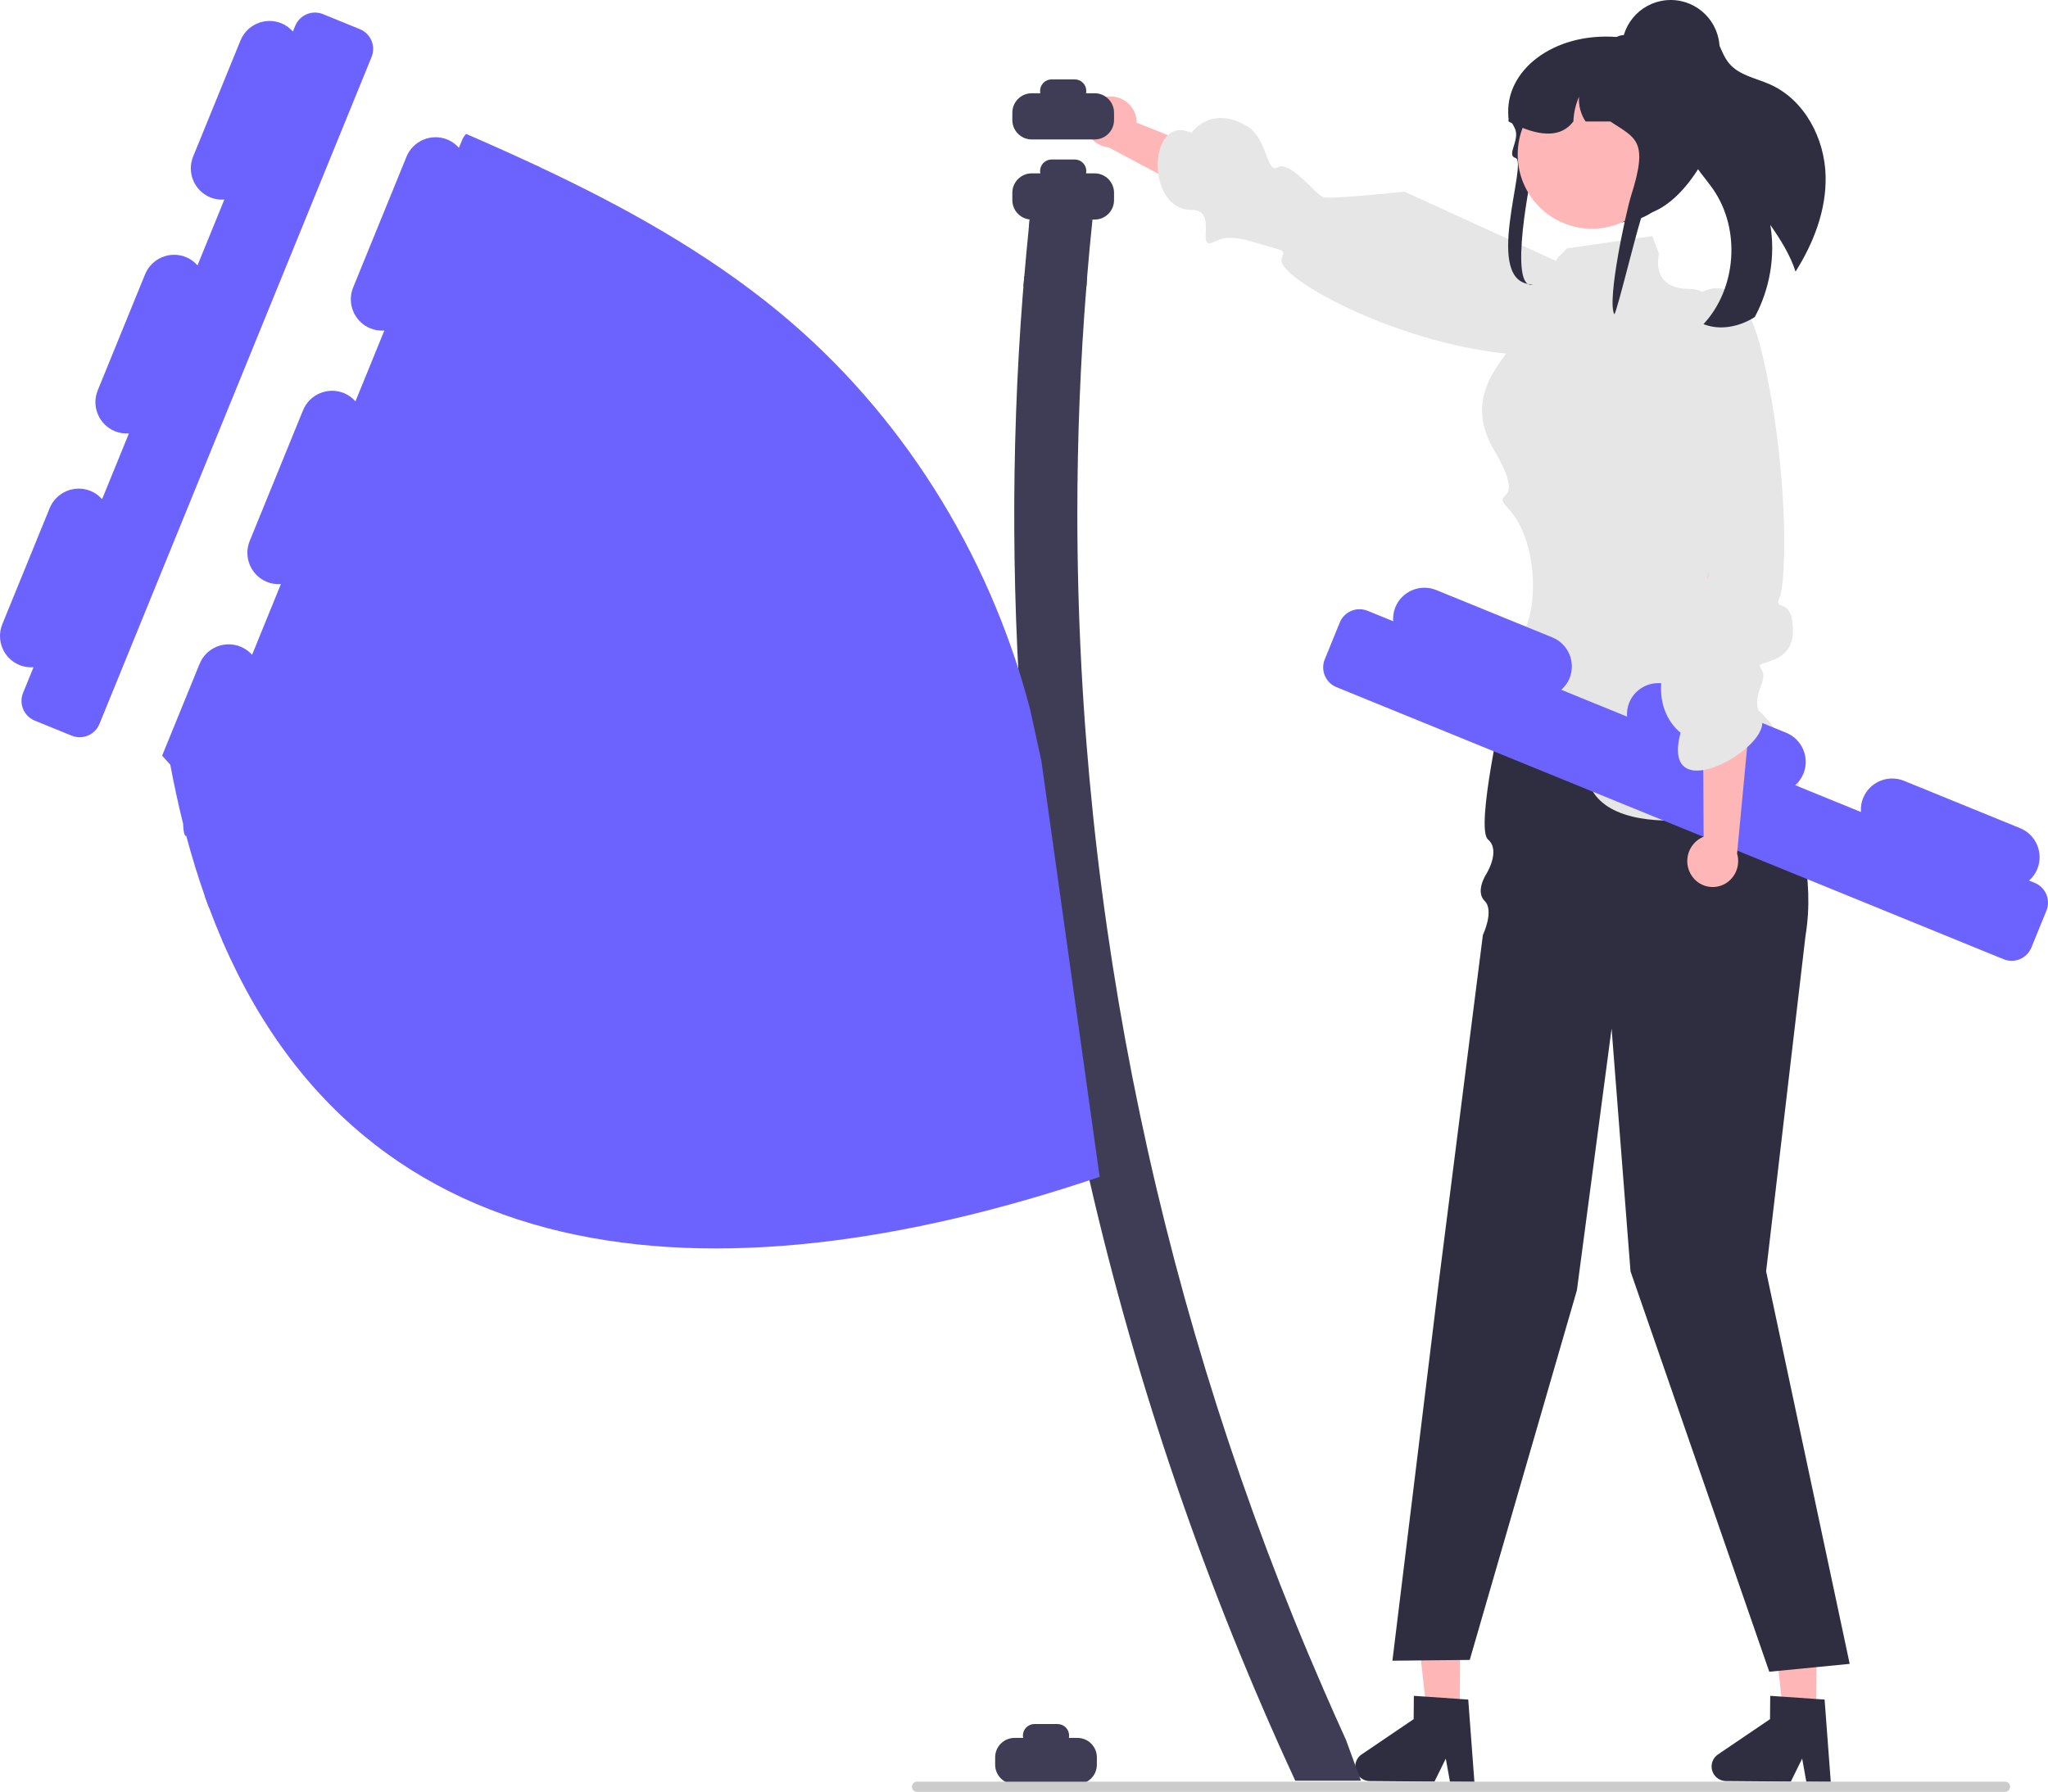
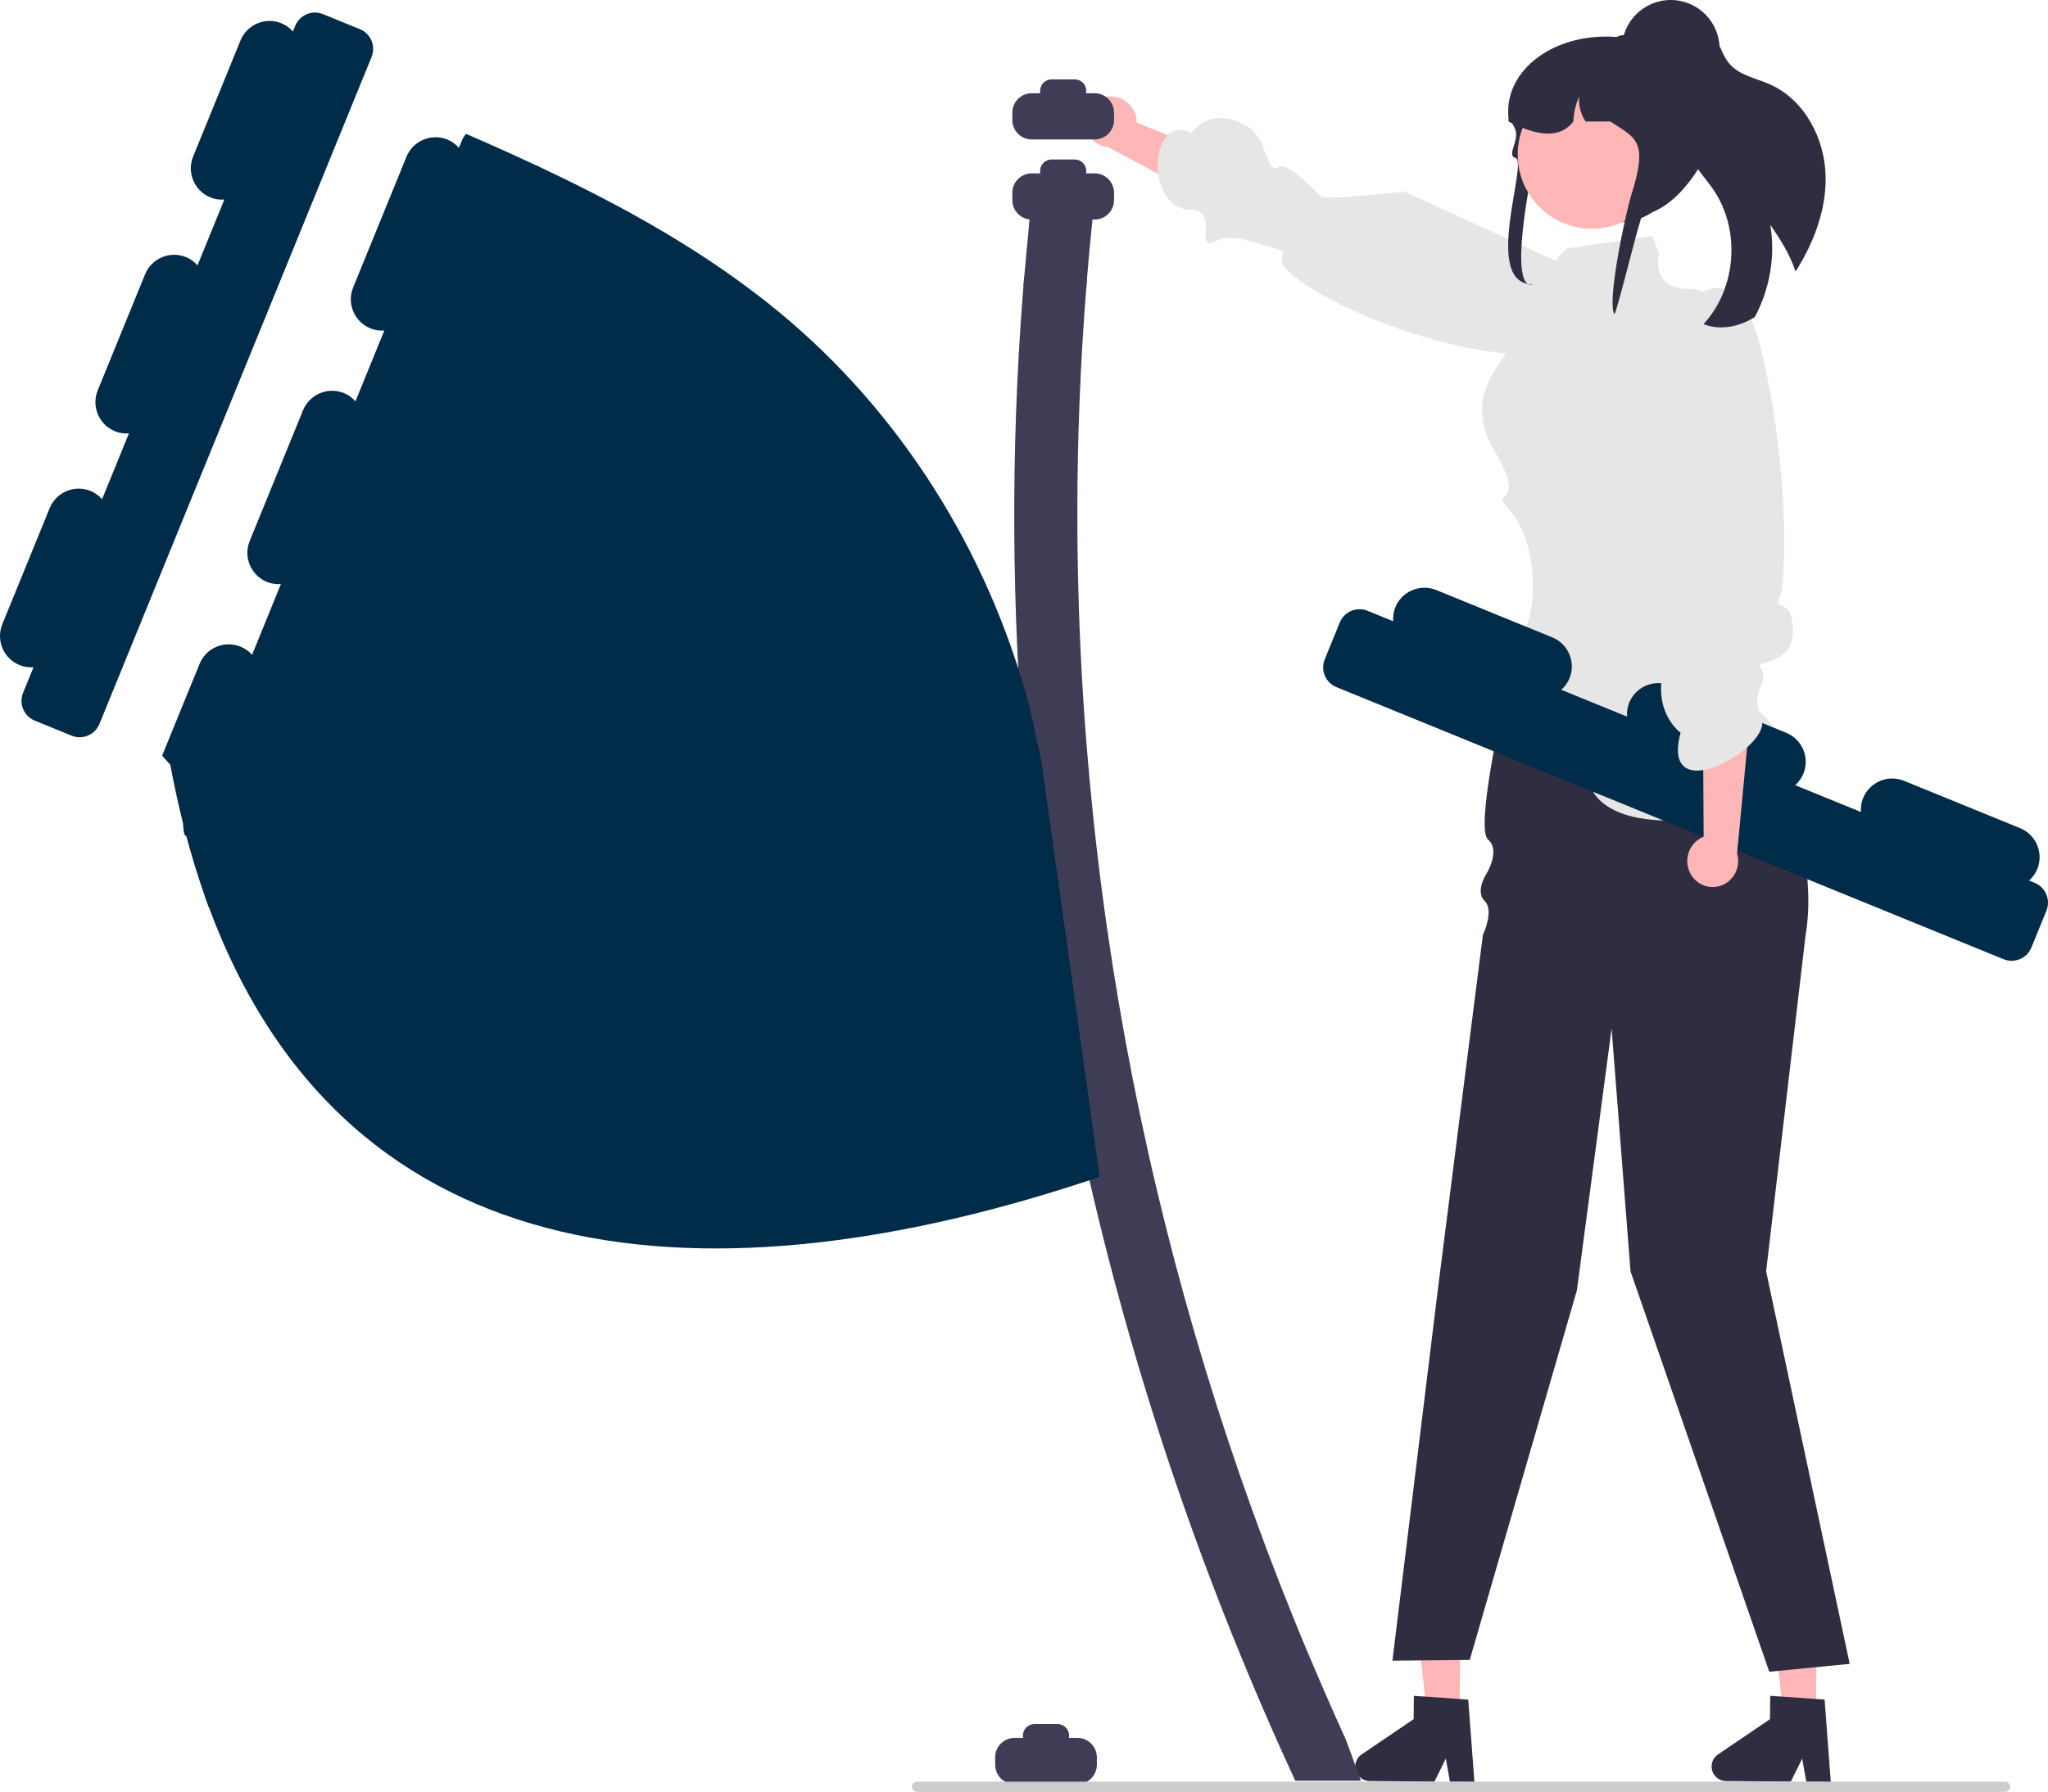
<svg xmlns="http://www.w3.org/2000/svg" width="476.818" height="417.284" viewBox="0 0 476.818 417.284">
  <path d="M250.848,404.714h-1.989c.036-.174,.055-.354,.055-.538,0-1.48-1.211-2.691-2.691-2.691h-5.381c-1.48,0-2.691,1.211-2.691,2.691,0,.184,.019,.364,.055,.538h-1.989c-2.498,0-4.523,2.025-4.523,4.523v1.717c0,2.498,2.025,4.523,4.523,4.523h14.632c2.498,0,4.523-2.025,4.523-4.523v-1.717c0-2.498-2.025-4.523-4.523-4.523Z" fill="#3f3d56" />
  <g>
    <g>
      <polygon points="339.827 399.279 332.241 399.215 328.883 369.274 340.079 369.369 339.827 399.279" fill="#ffb6b6" />
      <path d="M315.529,411.341c-.016,1.867,1.489,3.404,3.362,3.421l15.082,.126,2.64-5.352,.97,5.379,5.691,.052-1.437-19.185-1.98-.132-8.076-.557-2.605-.174-.046,5.428-12.115,8.217c-.922,.626-1.477,1.663-1.486,2.777Z" fill="#2f2e41" />
    </g>
    <g>
      <polygon points="422.796 399.279 415.21 399.215 411.852 369.274 423.048 369.369 422.796 399.279" fill="#ffb6b6" />
      <path d="M398.498,411.341c-.016,1.867,1.489,3.404,3.362,3.421l15.082,.126,2.64-5.352,.97,5.379,5.691,.052-1.437-19.185-1.98-.132-8.076-.557-2.605-.174-.046,5.428-12.115,8.217c-.922,.626-1.477,1.663-1.486,2.777Z" fill="#2f2e41" />
    </g>
    <path d="M350.187,163.111h55.272s19.316,28.319,14.91,54.751l-9.178,78.196,19.457,91.413-18.723,1.836-32.306-93.248-4.405-56.536-8.077,60.942-24.95,86.088-18.003,.185,10.646-87.007,10.415-81.984s2.698-5.677,.426-7.92c-2.271-2.243,.335-6.226,.335-6.226,0,0,3.48-5.508,.436-8.105-3.043-2.597,3.744-32.384,3.744-32.384Z" fill="#2f2e41" />
  </g>
  <g>
    <path d="M257.694,22.514c3.292-.449,6.342,1.805,6.881,5.083,.048,.321,.069,.646,.063,.971l48.216,19.265-6.7,12.067-48.064-25.588c-2.765-.265-5.004-2.361-5.452-5.102-.49-3.195,1.702-6.183,4.897-6.673,.053-.008,.106-.016,.159-.022Z" fill="#ffb6b6" />
    <path d="M377.591,67.776s9.281,13.32-15.19,14.858c-29.151,1.831-65.364-17.396-64.021-22.276,.667-2.422,1.481-1.575-6.393-3.949-6.404-1.931-8.032-.637-9.578,.028-4.076,1.751,1.328-7.609-5.066-7.577-10.791,.054-10.017-22.636,.049-17.906,0,0,4.515-6.69,13.017-1.517,4.775,2.905,4.404,11.17,7.113,9.514,2.709-1.656,8.903,6.329,10.451,6.944,1.548,.615,19.012-1.267,19.012-1.267l50.606,23.148Z" fill="#e6e6e6" />
  </g>
  <path d="M349.937,149.675s-7.491,4.37-3.745,6.242c3.745,1.873,3.745,2.005,3.745,5.06s1.248,8.673,3.121,8.673,9.479,0,17.594,14.357,48.201,3.194,48.201-1.175c0-4.37-5.139-13.567-9-17-3.861-3.433-13.608-2.425-10.486-5.546,3.121-3.121,8.115-1.248,4.37-4.994-3.745-3.745-6.867-4.37-6.867-9.988s7.109-59.845,7.109-59.845c0,0-1.248-18.184-10.612-18.184-9.364,0-7.109-8.115-7.109-8.115l-1.561-4.173-19.844,2.844-2,2s-11,16.879-11,20c0,3.121-12.115,11.267-4,25,8.115,13.733-1.286,8.745,3.333,13.631,8.681,9.185,6.875,33.35-1.248,31.212Z" fill="#e6e6e6" />
  <path d="M212.327,416.094c0,.66,.53,1.19,1.19,1.19h253.29c.66,0,1.19-.53,1.19-1.19,0-.66-.53-1.19-1.19-1.19H213.517c-.66,0-1.19,.53-1.19,1.19Z" fill="#ccc" />
-   <path d="M125.011,38.597c-5.441-2.55-10.96-5.021-16.495-7.416-.404,.42-.715,.917-.948,1.477l-.715,1.726v.016l-.009,.021c-.719-.807-1.606-1.484-2.675-1.92-3.74-1.526-8.008,.269-9.534,4.009l-12.412,30.426c-1.526,3.74,.269,8.008,4.009,9.534,1.067,.435,2.173,.573,3.25,.499l-.011,.027-6.7,16.432-.014,.035c-.719-.807-1.606-1.483-2.674-1.919-3.74-1.526-8.008,.269-9.534,4.009l-12.412,30.426c-1.526,3.74,.269,8.008,4.009,9.534,1.069,.436,2.176,.573,3.255,.499l-.011,.028-6.7,16.448c-.715-.808-1.632-1.461-2.689-1.897-3.747-1.524-8.006,.264-9.53,4.011l-8.721,21.361c.606,.715,1.259,1.415,1.897,2.114,.886,4.757,1.881,9.328,2.985,13.743,0,0,.062,3.078,.731,2.829,1.29,4.85,2.721,9.468,4.275,13.898,.326,.933,.653,1.85,1.01,2.767l1.197,.497c2.534,1.042,5.441-.171,6.483-2.721L125.338,39.903c.14-.327,.233-.668,.295-1.011-.202-.093-.42-.202-.622-.295Z" fill="#6c63ff" />
+   <path d="M125.011,38.597c-5.441-2.55-10.96-5.021-16.495-7.416-.404,.42-.715,.917-.948,1.477l-.715,1.726v.016l-.009,.021c-.719-.807-1.606-1.484-2.675-1.92-3.74-1.526-8.008,.269-9.534,4.009l-12.412,30.426c-1.526,3.74,.269,8.008,4.009,9.534,1.067,.435,2.173,.573,3.25,.499l-.011,.027-6.7,16.432-.014,.035c-.719-.807-1.606-1.483-2.674-1.919-3.74-1.526-8.008,.269-9.534,4.009l-12.412,30.426c-1.526,3.74,.269,8.008,4.009,9.534,1.069,.436,2.176,.573,3.255,.499l-.011,.028-6.7,16.448c-.715-.808-1.632-1.461-2.689-1.897-3.747-1.524-8.006,.264-9.53,4.011l-8.721,21.361c.606,.715,1.259,1.415,1.897,2.114,.886,4.757,1.881,9.328,2.985,13.743,0,0,.062,3.078,.731,2.829,1.29,4.85,2.721,9.468,4.275,13.898,.326,.933,.653,1.85,1.01,2.767l1.197,.497c2.534,1.042,5.441-.171,6.483-2.721L125.338,39.903c.14-.327,.233-.668,.295-1.011-.202-.093-.42-.202-.622-.295Z" fill="#002b49" />
  <path d="M313.371,405.168c-1.772-3.887-3.513-7.789-5.208-11.706-37.606-86.297-57.335-179.808-57.335-273.848,0-17.645,.7-35.306,2.114-52.935,.031-.637,.093-1.275,.14-1.912l-14.598-.466c-.078,.793-.14,1.586-.202,2.379-.062,.684-.124,1.384-.171,2.068-2.829,36.44-2.581,73.052,.497,109.415-.062-.435-.124-.855-.187-1.29-.513-2.627-1.088-5.224-1.726-7.835-.202-.839-.42-1.694-.637-2.534-.093-.404-.202-.808-.311-1.213l4.011,19.542,13.774,89.78h.062c11.053,48.178,27.221,95.237,47.976,140.072h15.282l-3.482-9.514Z" fill="#3f3d56" />
-   <path d="M256.02,274.061c-90.277,30.548-175.067,24.299-207.372-62.745-.358-.917-.684-1.834-1.01-2.767L125.011,38.597c.202,.093,.42,.202,.622,.295,19.899,9.343,38.897,19.946,55.5,33.58,28.512,23.413,49.017,56.2,58.454,91.816,.109,.404,.218,.808,.311,1.213l2.55,11.66,13.572,96.9Z" fill="#6c63ff" />
-   <path d="M83.785,6.792l-8.572-3.497c-2.541-1.037-5.442,.183-6.479,2.725l-.539,1.321c-.719-.807-1.605-1.483-2.673-1.918h-0c-3.74-1.526-8.008,.269-9.534,4.009l-11.017,27.008c-1.526,3.74,.269,8.008,4.009,9.534,1.068,.436,2.174,.573,3.252,.499l-6.25,15.322c-.719-.807-1.605-1.483-2.673-1.918-3.74-1.526-8.008,.269-9.534,4.009l-11.017,27.008c-1.526,3.74,.269,8.008,4.009,9.534,1.068,.436,2.174,.573,3.252,.499l-6.25,15.322c-.719-.807-1.605-1.482-2.673-1.918v-0c-3.74-1.526-8.008,.269-9.534,4.009L.544,145.35c-1.526,3.74,.269,8.008,4.009,9.534,1.068,.436,2.174,.573,3.252,.499l-2.43,5.956c-1.037,2.541,.183,5.442,2.725,6.479l8.572,3.497c2.542,1.037,5.442-.183,6.479-2.725L86.509,13.271c1.037-2.542-.183-5.442-2.725-6.479Z" fill="#6c63ff" />
-   <path d="M472.952,220.65l3.497-8.572c1.037-2.541-.183-5.442-2.725-6.479l-1.321-.539c.807-.719,1.483-1.605,1.918-2.673v-0c1.526-3.74-.269-8.008-4.009-9.534l-27.008-11.017c-3.74-1.526-8.008,.269-9.534,4.009-.436,1.068-.573,2.174-.499,3.252l-15.322-6.25c.807-.719,1.483-1.605,1.918-2.673,1.526-3.74-.269-8.008-4.009-9.534l-27.008-11.017c-3.74-1.526-8.008,.269-9.534,4.009-.436,1.068-.573,2.174-.499,3.252l-15.322-6.25c.807-.719,1.482-1.605,1.918-2.673h0c1.526-3.74-.269-8.008-4.009-9.534l-27.008-11.017c-3.74-1.526-8.008,.269-9.534,4.009-.436,1.068-.573,2.174-.499,3.252l-5.956-2.43c-2.541-1.037-5.442,.183-6.479,2.725l-3.497,8.572c-1.037,2.542,.183,5.442,2.725,6.479l155.318,63.359c2.542,1.037,5.442-.183,6.479-2.725Z" fill="#6c63ff" />
+   <path d="M256.02,274.061c-90.277,30.548-175.067,24.299-207.372-62.745-.358-.917-.684-1.834-1.01-2.767L125.011,38.597c.202,.093,.42,.202,.622,.295,19.899,9.343,38.897,19.946,55.5,33.58,28.512,23.413,49.017,56.2,58.454,91.816,.109,.404,.218,.808,.311,1.213l2.55,11.66,13.572,96.9Z" fill="#002b49" />
+   <path d="M83.785,6.792l-8.572-3.497c-2.541-1.037-5.442,.183-6.479,2.725l-.539,1.321c-.719-.807-1.605-1.483-2.673-1.918h-0c-3.74-1.526-8.008,.269-9.534,4.009l-11.017,27.008c-1.526,3.74,.269,8.008,4.009,9.534,1.068,.436,2.174,.573,3.252,.499l-6.25,15.322c-.719-.807-1.605-1.483-2.673-1.918-3.74-1.526-8.008,.269-9.534,4.009l-11.017,27.008c-1.526,3.74,.269,8.008,4.009,9.534,1.068,.436,2.174,.573,3.252,.499l-6.25,15.322c-.719-.807-1.605-1.482-2.673-1.918v-0c-3.74-1.526-8.008,.269-9.534,4.009L.544,145.35c-1.526,3.74,.269,8.008,4.009,9.534,1.068,.436,2.174,.573,3.252,.499l-2.43,5.956c-1.037,2.541,.183,5.442,2.725,6.479l8.572,3.497c2.542,1.037,5.442-.183,6.479-2.725L86.509,13.271c1.037-2.542-.183-5.442-2.725-6.479Z" fill="#002b49" />
+   <path d="M472.952,220.65l3.497-8.572c1.037-2.541-.183-5.442-2.725-6.479l-1.321-.539c.807-.719,1.483-1.605,1.918-2.673v-0c1.526-3.74-.269-8.008-4.009-9.534l-27.008-11.017c-3.74-1.526-8.008,.269-9.534,4.009-.436,1.068-.573,2.174-.499,3.252l-15.322-6.25c.807-.719,1.483-1.605,1.918-2.673,1.526-3.74-.269-8.008-4.009-9.534l-27.008-11.017c-3.74-1.526-8.008,.269-9.534,4.009-.436,1.068-.573,2.174-.499,3.252l-15.322-6.25c.807-.719,1.482-1.605,1.918-2.673h0c1.526-3.74-.269-8.008-4.009-9.534l-27.008-11.017c-3.74-1.526-8.008,.269-9.534,4.009-.436,1.068-.573,2.174-.499,3.252l-5.956-2.43c-2.541-1.037-5.442,.183-6.479,2.725l-3.497,8.572c-1.037,2.542,.183,5.442,2.725,6.479l155.318,63.359c2.542,1.037,5.442-.183,6.479-2.725Z" fill="#002b49" />
  <path d="M254.848,21.714h-1.989c.036-.174,.055-.354,.055-.538,0-1.48-1.211-2.691-2.691-2.691h-5.381c-1.48,0-2.691,1.211-2.691,2.691,0,.184,.019,.364,.055,.538h-1.989c-2.498,0-4.523,2.025-4.523,4.523v1.717c0,2.498,2.025,4.523,4.523,4.523h14.632c2.498,0,4.523-2.025,4.523-4.523v-1.717c0-2.498-2.025-4.523-4.523-4.523Z" fill="#3f3d56" />
  <path d="M254.848,40.37h-1.989c.036-.174,.055-.354,.055-.538,0-1.48-1.211-2.691-2.691-2.691h-5.381c-1.48,0-2.691,1.211-2.691,2.691,0,.184,.019,.364,.055,.538h-1.989c-2.498,0-4.523,2.025-4.523,4.523v1.717c0,2.498,2.025,4.523,4.523,4.523h14.632c2.498,0,4.523-2.025,4.523-4.523v-1.717c0-2.498-2.025-4.523-4.523-4.523Z" fill="#3f3d56" />
  <path d="M254.357,51.133c-.482,4.539-.902,9.079-1.275,13.634-.047,.637-.109,1.275-.14,1.912h-14.66c.062-.793,.124-1.586,.202-2.379,.311-3.684,.653-7.369,1.026-11.038,.062-.715,.14-1.415,.218-2.13h14.629Z" fill="#3f3d56" />
  <path d="M253.751,50.355l-.078,.777c-.156,.762-.529,1.446-1.057,1.974-.7,.7-1.679,1.135-2.752,1.135h-7.773c-.995,0-1.897-.373-2.581-.979,.062-.715,.14-1.415,.218-2.13,.14-1.384,.28-2.767,.451-4.151v-.015c.56-.311,1.213-.497,1.912-.497h7.773c2.145,0,3.887,1.741,3.887,3.887Z" fill="#3f3d56" />
  <g>
    <path d="M393.646,203.571c-1.653-2.881-.712-6.555,2.123-8.287,.28-.165,.573-.306,.876-.423l-.365-62.486,14.789-3.764-6.64,70.158c.794,2.662-.306,5.524-2.678,6.97-2.776,1.656-6.369,.747-8.025-2.029-.027-.046-.054-.092-.08-.139Z" fill="#ffb6b6" />
    <path d="M391.864,71.686s12.235-15.64,18.438,10.793c6.203,26.434,5.662,53.024,4.032,56.623-1.63,3.599,3.311-.612,3.075,8.334-.192,7.276-8.714,6.491-7.662,7.871,2.775,3.639-2.73,5.424,.306,11.949,3.036,6.525-23.757,21.894-18.78,3.365,0,0-6.656-4.659-3.864-15.185,1.568-5.912,8.665-6.07,6.342-8.325-2.322-2.255,3.81-11.327,4.001-13.135,.611-5.803-4.904,32.741-8.802-3.162l2.914-59.128Z" fill="#e6e6e6" />
  </g>
  <g>
    <path d="M425.041,41.015c.183,7.888-2.764,15.525-6.999,22.234-1.258-3.916-3.52-7.481-5.879-10.878,1.232,7.279-.117,14.942-3.604,21.446-.131,.091-.253,.173-.386,.247-3.452,2.076-7.828,2.917-11.562,1.418,7.715-8.317,8.697-22.096,2.229-31.424-1.831-2.647-4.2-4.988-5.334-8-1.791-4.806-.069-10.098,1.017-15.109,1.016-4.664,1.193-10.214-1.936-13.632,.643-.918,1.863-1.553,3.013-1.387,1.929,.273,3.333,1.949,4.228,3.676,.894,1.727,1.484,3.641,2.731,5.133,2.308,2.792,6.239,3.452,9.551,4.923,8.022,3.573,12.739,12.577,12.932,21.353Z" fill="#2f2e41" />
    <path d="M357.515,36.505c.458-1.604-2.701,8.203-1.177,8.38,6.944,.797,16.477,4.944,21.314,6.879,.218-.025,.436-.051,.647-.082,.519-.057,1.025-.139,1.525-.234,11.262-2.131,15.593-19.431,15.593-19.589,0-.778-1.867-22.138-4.807-22.455-.762-.082-1.538-.126-2.325-.126h-7.297c-1.55-.329-3.088-.556-4.58-.664h-.013c-14.689-1.119-26.272,7.834-25.189,18.729,.006,.013,.019,.025,.026,.038,.314,.468,.589,.911,.833,1.334,.237,.398,.436,.778,.609,1.138,1.339,2.782-2.103,6.283,.179,6.936,3.035,.869-7.983,29.434,4.031,29.434-5.844,1.661-.632-25.292,.632-29.718Z" fill="#2f2e41" />
    <circle cx="370.629" cy="35.99" r="17.276" fill="#ffb6b6" />
    <path d="M351.206,28.285c.288,.152,.57,.291,.858,.43,.301,.145,.602,.291,.903,.424,5.785,2.624,10.493,2.915,13.351-.854,.077-1.973,.519-3.933,1.313-5.754-.147,2.017,.404,4.072,1.525,5.754h5.753c5.926,3.933,8.969,4.344,4.856,17.255-1.147,3.598-5.706,24.533-3.913,27.638,.519-.057,6.039-22.988,6.539-23.083,11.262-2.131,18.418-20.685,17.502-21.735,0-3.086-.717-6.001-2.005-8.606-1.666-3.383-4.286-6.228-7.521-8.182-1.909-.929-3.921-1.682-6.009-2.257-.051-.013-.096-.025-.147-.038-.634-.171-1.281-.329-1.928-.462-1.326-.278-2.671-.487-4.049-.613-.096-.006-.192-.013-.282-.013-.564,0-1.089,.158-1.544,.424-.006,0-.006,.006-.013,.006-.333,.196-.628,.455-.858,.765-.397,.506-.628,1.138-.628,1.827h-6.406c-.237,0-.474,.006-.711,.019-8.924,.354-16.099,7.373-16.56,16.149-.019,.303-.026,.601-.026,.904Z" fill="#2f2e41" />
    <circle cx="388.978" cy="11.381" r="11.381" fill="#2f2e41" />
  </g>
</svg>
